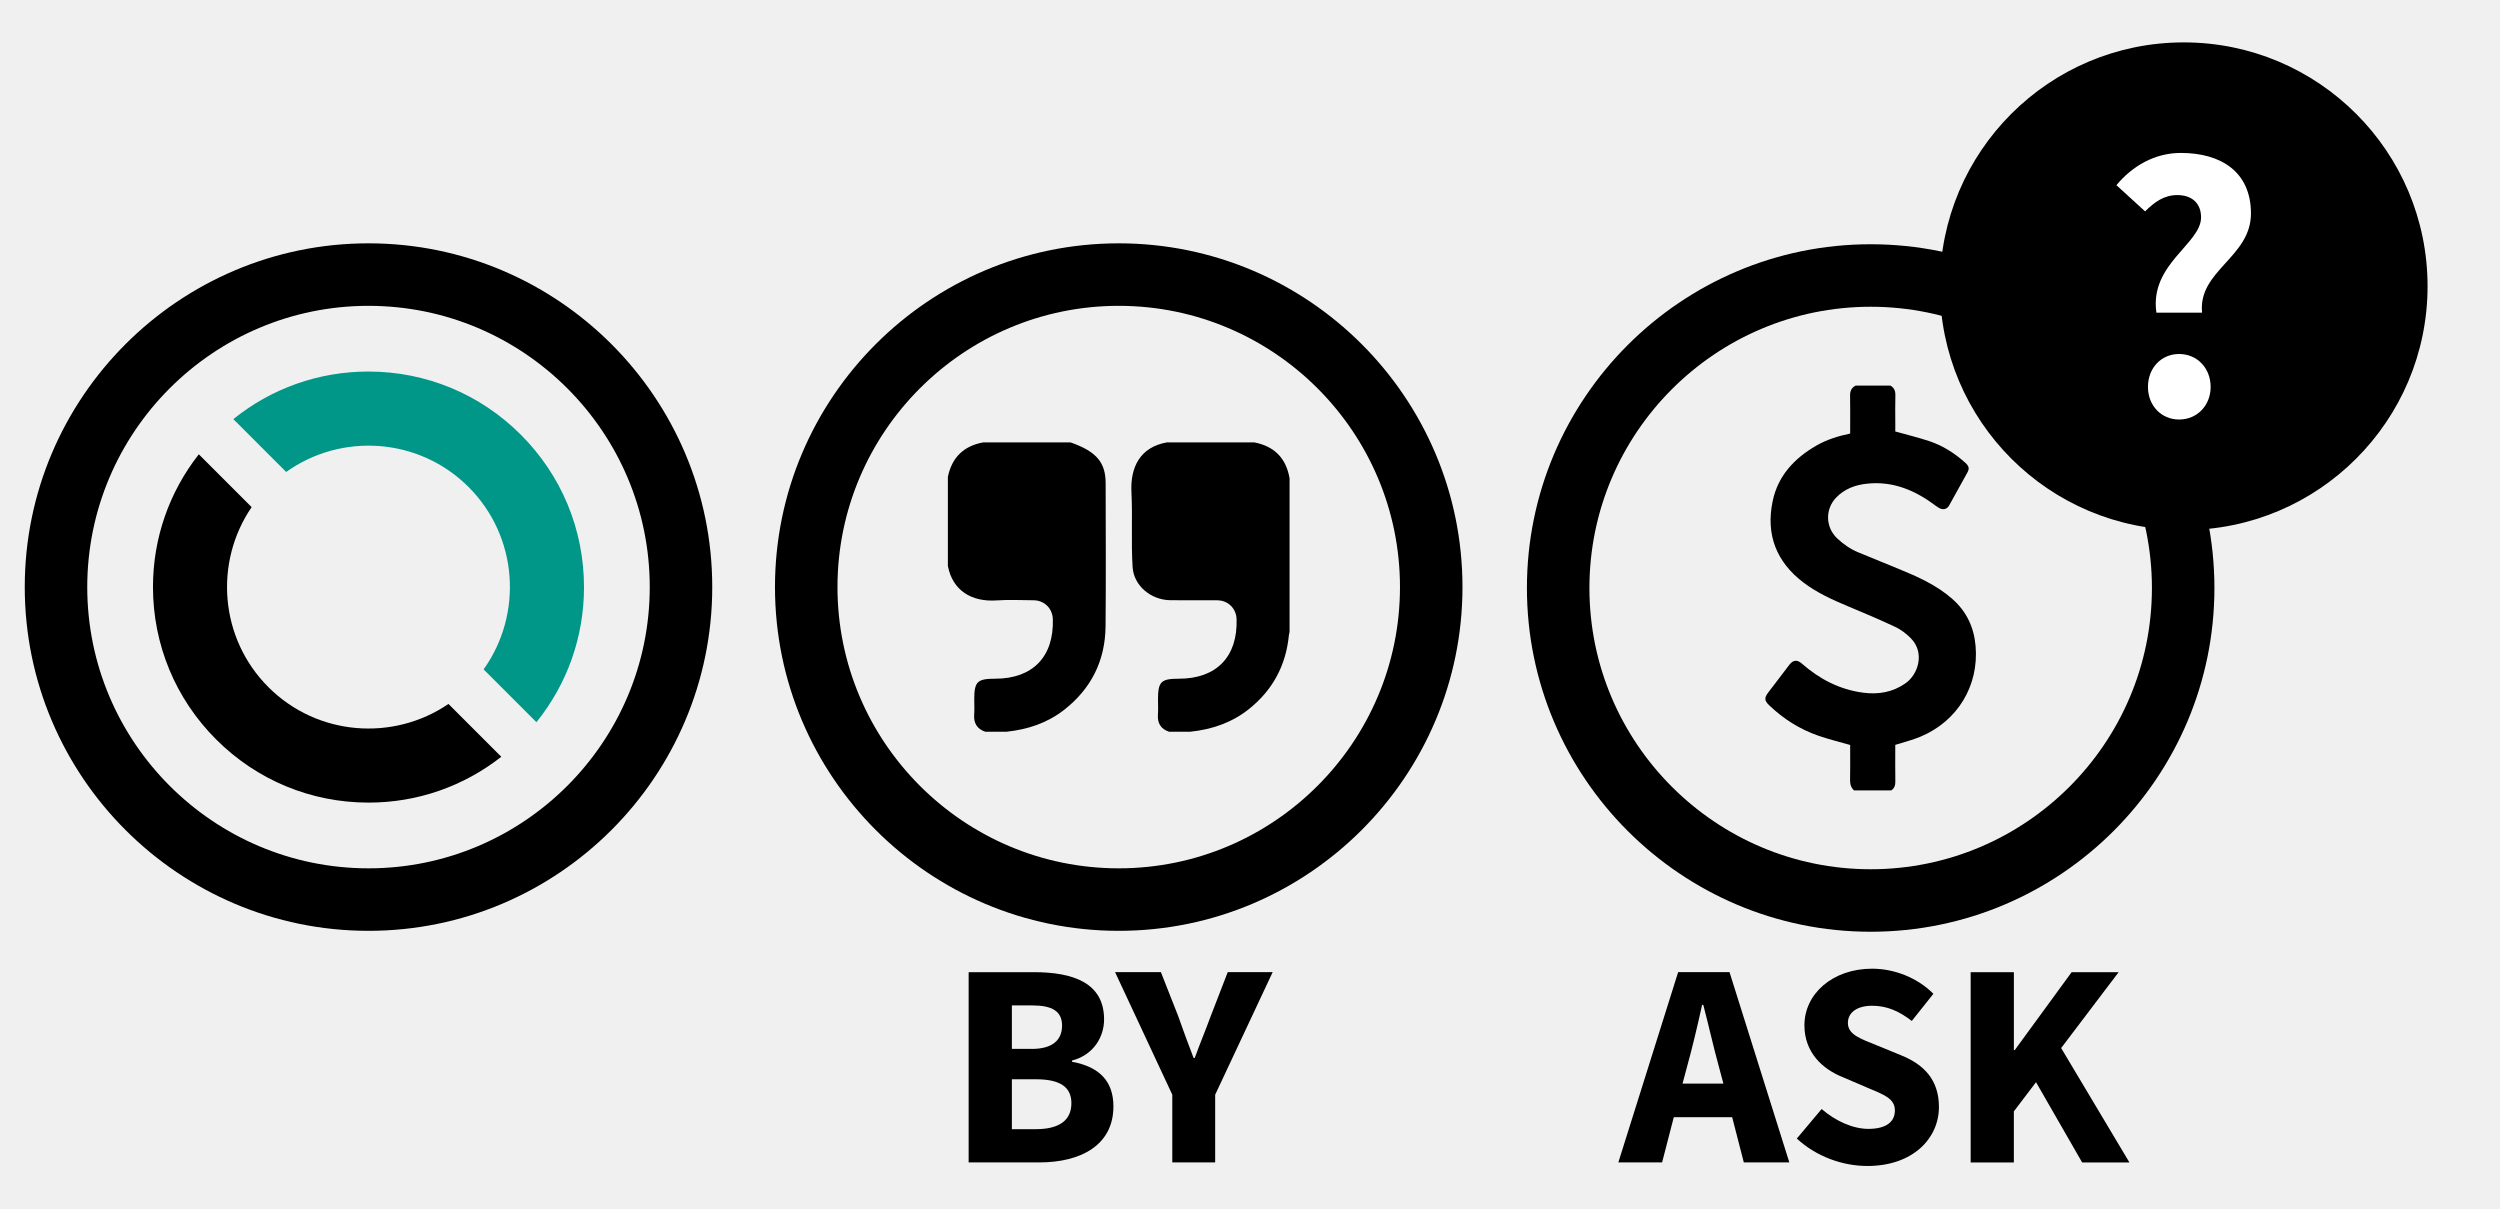
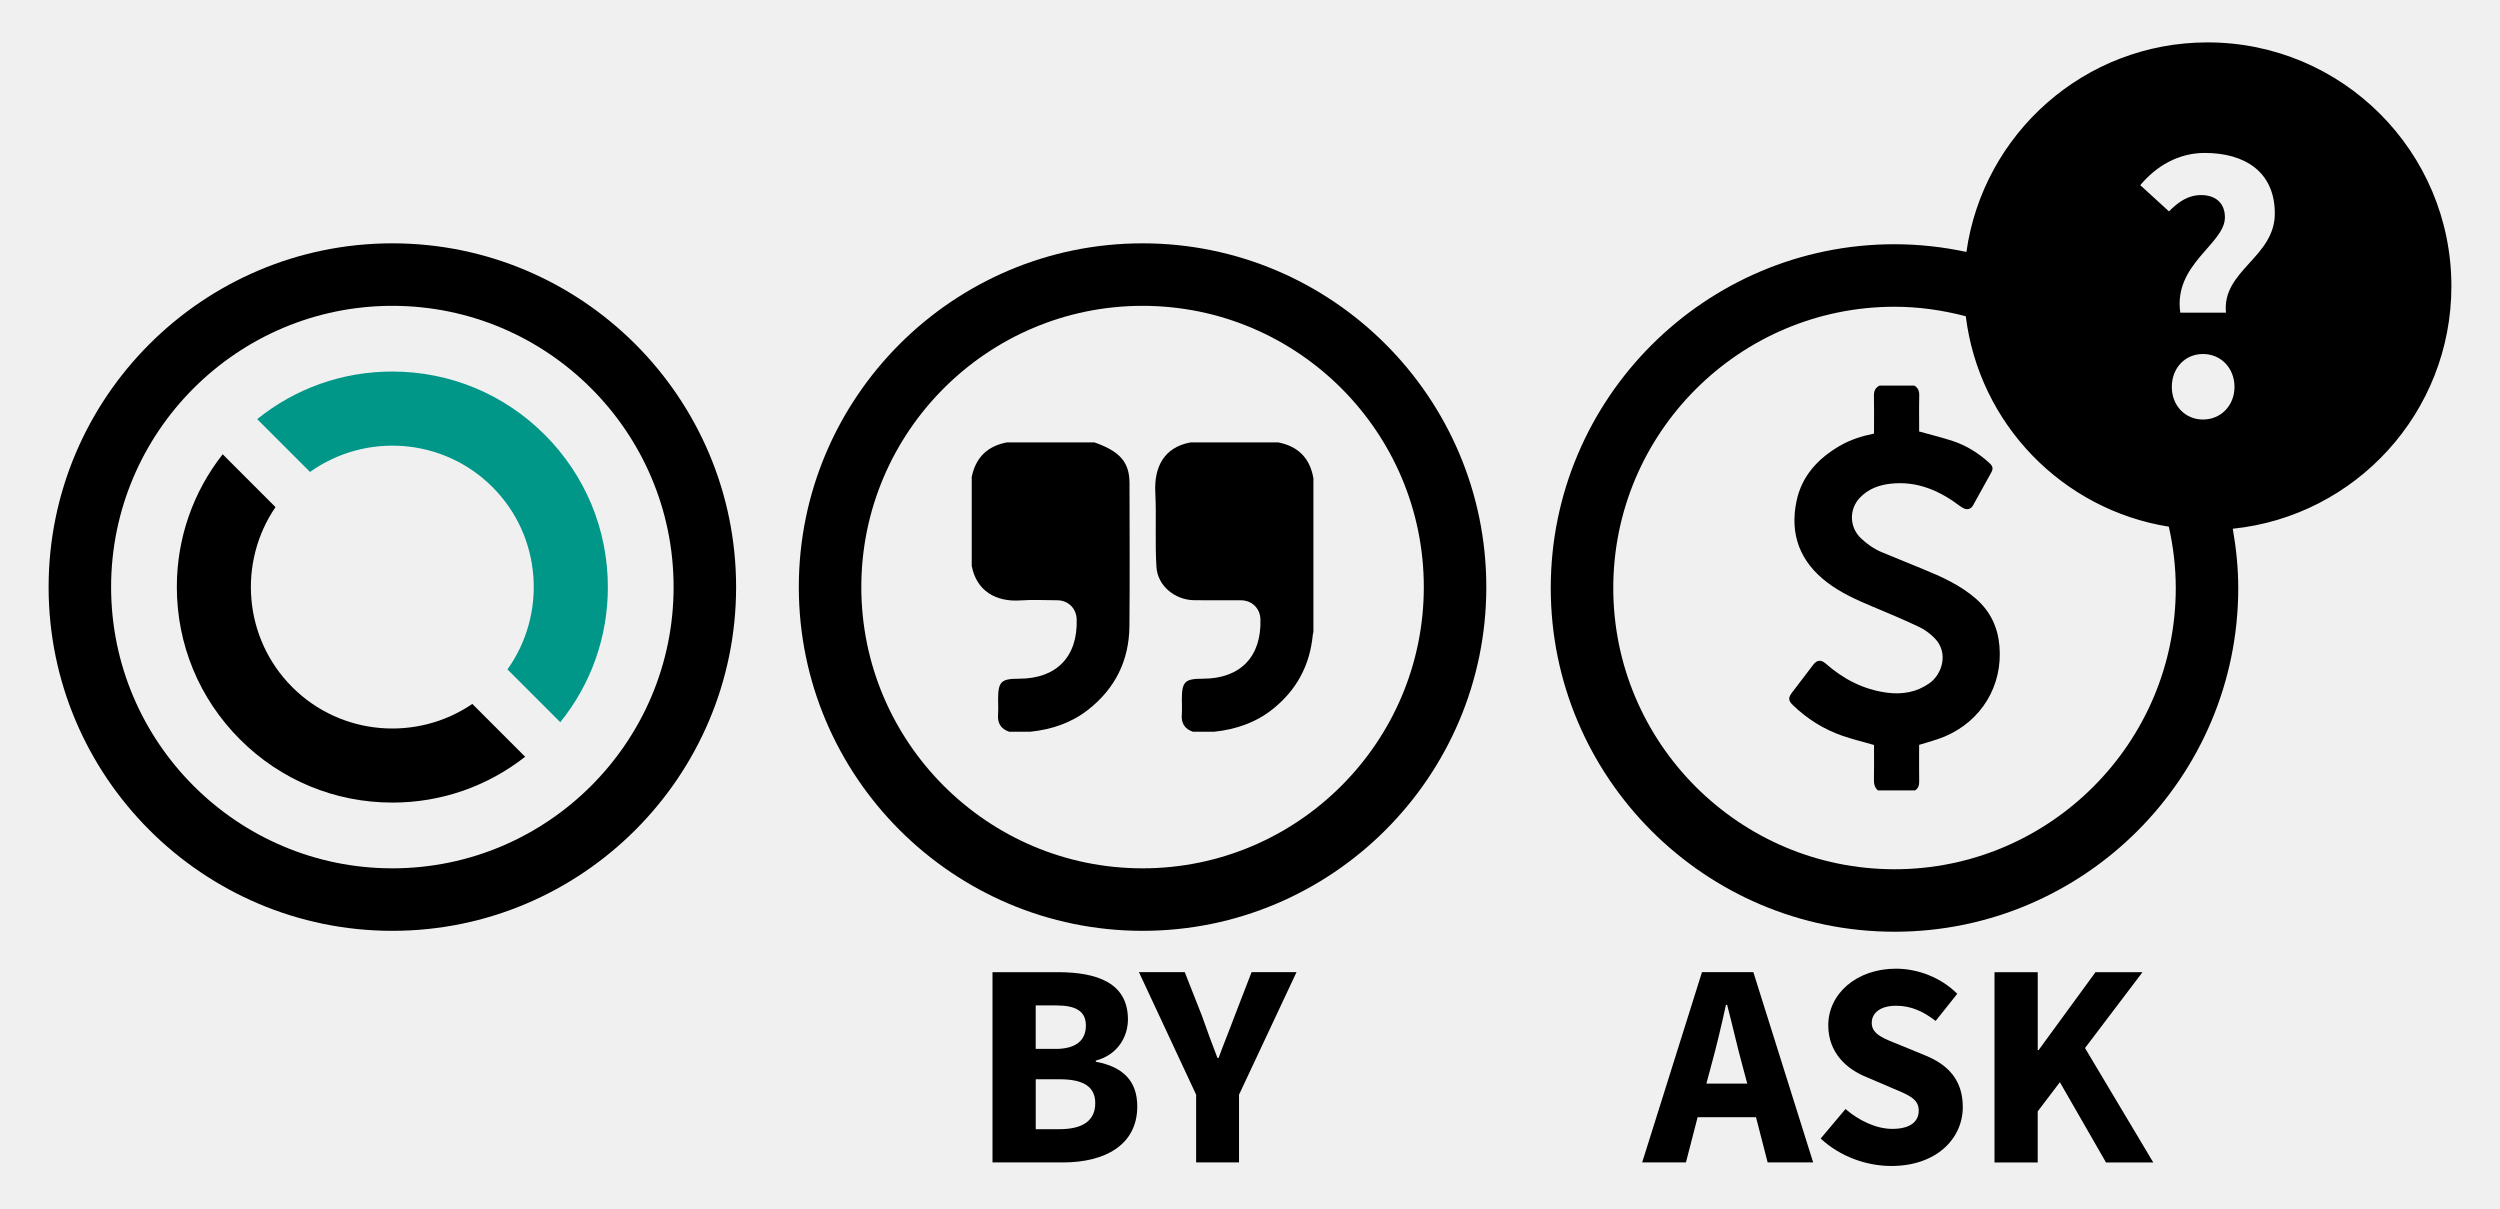
<svg xmlns="http://www.w3.org/2000/svg" version="1.1" id="Layer_1" x="0px" y="0px" viewBox="0 0 120 58" enable-background="new 0 0 120 58" xml:space="preserve">
  <g>
    <g>
      <g>
-         <path fill="#009688" d="M13.736,22.654c2.655-1.895,6.373-1.659,8.755,0.722c2.381,2.381,2.617,6.1,0.722,8.755l2.535,2.535     c1.478-1.832,2.284-4.094,2.284-6.481c0-2.765-1.077-5.364-3.032-7.319c-1.955-1.955-4.554-3.032-7.319-3.032     c-2.387,0-4.648,0.806-6.481,2.284L13.736,22.654z" />
-         <path d="M21.526,33.789c-2.647,1.807-6.294,1.541-8.642-0.805c-2.347-2.347-2.613-5.995-0.805-8.642l-2.536-2.536     c-1.421,1.812-2.2,4.028-2.2,6.368c0,2.765,1.077,5.364,3.032,7.319c1.955,1.955,4.554,3.032,7.319,3.032     c2.339,0,4.555-0.778,6.368-2.2L21.526,33.789z" />
+         <path fill="#009688" d="M14.881,22.654c2.655-1.895,6.373-1.659,8.755,0.722c2.381,2.381,2.617,6.1,0.722,8.755l2.535,2.535     c1.478-1.832,2.284-4.094,2.284-6.481c0-2.765-1.077-5.364-3.032-7.319c-1.955-1.955-4.554-3.032-7.319-3.032     c-2.387,0-4.648,0.806-6.481,2.284L14.881,22.654z" />
+         <path d="M22.671,33.788c-2.647,1.807-6.294,1.541-8.642-0.805c-2.347-2.347-2.613-5.995-0.805-8.642l-2.536-2.536     c-1.421,1.812-2.2,4.028-2.2,6.368c0,2.765,1.077,5.364,3.032,7.319c1.955,1.955,4.554,3.032,7.319,3.032     c2.339,0,4.555-0.778,6.368-2.2L22.671,33.788z" />
      </g>
-       <path d="M17.688,44.68c-9.098,0-16.5-7.402-16.5-16.5s7.402-16.5,16.5-16.5s16.5,7.402,16.5,16.5S26.785,44.68,17.688,44.68z     M17.688,14.68c-7.444,0-13.5,6.056-13.5,13.5s6.056,13.5,13.5,13.5s13.5-6.056,13.5-13.5S25.132,14.68,17.688,14.68z" />
+       <path d="M18.833,44.68c-9.098,0-16.5-7.402-16.5-16.5s7.402-16.5,16.5-16.5s16.5,7.402,16.5,16.5S27.93,44.68,18.833,44.68z     M18.833,14.68c-7.444,0-13.5,6.056-13.5,13.5s6.056,13.5,13.5,13.5s13.5-6.056,13.5-13.5S26.277,14.68,18.833,14.68z" />
+     </g>
+     <g>
+       <path d="M84.288,53.625h-2.802l-0.561,2.171h-2.101l2.871-9.133h2.466l2.871,9.133h-2.185L84.288,53.625z M83.869,52.014    l-0.225-0.84c-0.252-0.911-0.49-1.989-0.742-2.941h-0.056c-0.211,0.966-0.463,2.031-0.715,2.941l-0.225,0.84H83.869z" />
+       <path d="M88.584,53.233c0.645,0.561,1.485,0.953,2.241,0.953c0.854,0,1.274-0.336,1.274-0.882c0-0.575-0.518-0.757-1.316-1.093    l-1.177-0.504c-0.952-0.378-1.849-1.163-1.849-2.493c0-1.513,1.358-2.717,3.25-2.717c1.05,0,2.157,0.42,2.941,1.205l-1.037,1.303    c-0.602-0.462-1.176-0.729-1.904-0.729c-0.701,0-1.163,0.308-1.163,0.826c0,0.561,0.603,0.756,1.4,1.079l1.163,0.477    c1.106,0.448,1.807,1.19,1.807,2.479c0,1.513-1.261,2.83-3.432,2.83c-1.19,0-2.451-0.448-3.39-1.316L88.584,53.233z" />
+       <path d="M95.738,46.664h2.073v3.74h0.042l2.731-3.74h2.256l-2.76,3.642l3.277,5.491h-2.269l-2.214-3.852l-1.064,1.401v2.451    h-2.073V46.664z" />
    </g>
    <g>
      <g>
-         <path d="M83.144,53.625h-2.802l-0.561,2.171h-2.101l2.871-9.133h2.466l2.871,9.133h-2.185L83.144,53.625z M82.724,52.014     l-0.225-0.84c-0.252-0.911-0.49-1.989-0.742-2.941h-0.056c-0.211,0.966-0.463,2.031-0.715,2.941l-0.225,0.84H82.724z" />
-         <path d="M87.439,53.233c0.645,0.561,1.485,0.953,2.241,0.953c0.854,0,1.274-0.336,1.274-0.882c0-0.575-0.518-0.757-1.316-1.093     l-1.177-0.504c-0.952-0.378-1.849-1.163-1.849-2.493c0-1.513,1.358-2.717,3.25-2.717c1.05,0,2.157,0.42,2.941,1.205l-1.037,1.303     c-0.602-0.462-1.176-0.729-1.904-0.729c-0.701,0-1.163,0.308-1.163,0.826c0,0.561,0.603,0.756,1.4,1.079l1.163,0.477     c1.106,0.448,1.807,1.19,1.807,2.479c0,1.513-1.261,2.83-3.432,2.83c-1.19,0-2.451-0.448-3.39-1.316L87.439,53.233z" />
-         <path d="M94.593,46.664h2.073v3.74h0.042l2.731-3.74h2.256l-2.76,3.642l3.277,5.491h-2.269l-2.214-3.852l-1.064,1.401v2.451     h-2.073V46.664z" />
-       </g>
-       <g>
-         <g>
-           <path d="M89.792,44.724c-9.098,0-16.5-7.402-16.5-16.5s7.402-16.5,16.5-16.5s16.5,7.402,16.5,16.5S98.89,44.724,89.792,44.724z       M89.792,14.724c-7.444,0-13.5,6.056-13.5,13.5s6.056,13.5,13.5,13.5s13.5-6.056,13.5-13.5S97.236,14.724,89.792,14.724z" />
-           <g id="QRzYJ5.tif_28_">
-             <g>
-               <path d="M89.071,18.509c0.557,0,1.113,0,1.67,0c0.183,0.106,0.244,0.263,0.237,0.474c-0.013,0.43-0.004,0.86-0.004,1.29        c0,0.162,0,0.325,0,0.438c0.563,0.158,1.096,0.287,1.615,0.458c0.656,0.216,1.233,0.58,1.744,1.043        c0.182,0.164,0.205,0.281,0.102,0.468c-0.288,0.526-0.582,1.05-0.872,1.575c-0.081,0.148-0.209,0.208-0.363,0.176        c-0.093-0.02-0.183-0.078-0.261-0.137c-0.983-0.743-2.055-1.213-3.321-1.078c-0.568,0.06-1.084,0.25-1.488,0.674        c-0.534,0.56-0.504,1.426,0.056,1.953c0.298,0.281,0.629,0.51,1.005,0.667c0.652,0.272,1.308,0.536,1.962,0.804        c0.907,0.372,1.797,0.769,2.55,1.427c0.694,0.607,1.048,1.373,1.125,2.265c0.165,1.917-0.868,3.609-2.643,4.354        c-0.382,0.16-0.789,0.259-1.212,0.394c0,0.036,0,0.104,0,0.172c0,0.531-0.005,1.062,0.003,1.593        c0.003,0.18-0.047,0.321-0.198,0.421c-0.595,0-1.189,0-1.784,0c-0.158-0.141-0.195-0.318-0.19-0.525        c0.012-0.487,0.004-0.974,0.004-1.461c0-0.08,0-0.16,0-0.195c-0.533-0.153-1.036-0.275-1.524-0.444        c-0.896-0.31-1.684-0.809-2.367-1.466c-0.232-0.223-0.232-0.358-0.041-0.61c0.336-0.443,0.673-0.886,1.012-1.328        c0.187-0.243,0.378-0.255,0.606-0.055c0.846,0.743,1.81,1.244,2.936,1.393c0.732,0.096,1.42-0.018,2.04-0.455        c0.599-0.423,0.94-1.455,0.249-2.159c-0.212-0.217-0.47-0.412-0.744-0.541c-0.747-0.353-1.51-0.674-2.273-0.993        c-0.748-0.313-1.485-0.646-2.135-1.139c-1.308-0.992-1.814-2.306-1.479-3.908c0.254-1.217,1.039-2.053,2.089-2.661        c0.502-0.29,1.049-0.462,1.631-0.582c0-0.074,0-0.142,0-0.21c0-0.538,0.008-1.075-0.004-1.613        C88.8,18.764,88.875,18.609,89.071,18.509z" />
-             </g>
-           </g>
-         </g>
-         <circle cx="104.819" cy="13.739" r="11.704" />
-         <g>
-           <path fill="#FFFFFF" d="M105.651,10.435c0-0.697-0.459-1.071-1.139-1.071c-0.629,0-1.088,0.323-1.547,0.782l-1.377-1.258      c0.765-0.918,1.835-1.547,3.093-1.547c1.92,0,3.365,0.901,3.365,2.907c0,2.107-2.549,2.736-2.346,4.759h-2.193      C103.17,12.678,105.651,11.709,105.651,10.435z M104.598,16.992c0.867,0,1.513,0.68,1.513,1.581      c0,0.884-0.646,1.564-1.513,1.564c-0.867,0-1.496-0.68-1.496-1.564C103.102,17.672,103.731,16.992,104.598,16.992z" />
-         </g>
-       </g>
-     </g>
-     <g>
-       <g>
-         <path d="M53.699,44.68c-9.098,0-16.5-7.402-16.5-16.5s7.402-16.5,16.5-16.5s16.5,7.402,16.5,16.5S62.796,44.68,53.699,44.68z      M53.699,14.68c-7.444,0-13.5,6.056-13.5,13.5s6.056,13.5,13.5,13.5s13.5-6.056,13.5-13.5S61.143,14.68,53.699,14.68z" />
+         <path d="M54.843,44.68c-9.098,0-16.5-7.402-16.5-16.5s7.402-16.5,16.5-16.5s16.5,7.402,16.5,16.5S63.941,44.68,54.843,44.68z      M54.843,14.68c-7.444,0-13.5,6.056-13.5,13.5s6.056,13.5,13.5,13.5s13.5-6.056,13.5-13.5S62.288,14.68,54.843,14.68z" />
        <g id="TcAFxh.tif_22_">
          <g>
-             <path d="M45.498,27.163c0-1.424,0-2.848,0-4.273c0.192-0.929,0.755-1.481,1.688-1.654c1.401,0,2.802,0,4.204,0       c1.221,0.428,1.679,0.951,1.681,1.948c0.004,2.291,0.017,4.582-0.004,6.873c-0.015,1.655-0.691,3.008-2.002,4.026       c-0.805,0.625-1.737,0.931-2.741,1.039c-0.345,0-0.689,0-1.034,0c-0.396-0.137-0.562-0.414-0.529-0.831       c0.018-0.234,0.003-0.47,0.003-0.706c0-0.867,0.14-1.007,1.008-1.007c1.798,0,2.821-1.058,2.764-2.858       c-0.017-0.518-0.409-0.904-0.929-0.907c-0.585-0.003-1.173-0.035-1.756,0.006C46.645,28.905,45.724,28.354,45.498,27.163z" />
-             <path d="M61.899,22.959c0,2.458,0,4.916,0,7.374c-0.011,0.055-0.027,0.109-0.033,0.164c-0.142,1.448-0.78,2.63-1.916,3.537       c-0.819,0.654-1.773,0.978-2.806,1.088c-0.345,0-0.689,0-1.034,0c-0.397-0.137-0.562-0.414-0.529-0.831       c0.018-0.234,0.003-0.47,0.003-0.706c0-0.867,0.14-1.007,1.009-1.007c1.798,0,2.821-1.059,2.763-2.858       c-0.017-0.518-0.409-0.903-0.93-0.906c-0.752-0.004-1.504,0.006-2.256-0.004c-0.914-0.012-1.748-0.684-1.805-1.591       c-0.076-1.195,0.004-2.399-0.056-3.595c-0.06-1.198,0.415-2.159,1.697-2.389c1.401,0,2.802,0,4.204,0       C61.17,21.422,61.734,21.995,61.899,22.959z" />
+             <path d="M46.643,27.163c0-1.424,0-2.848,0-4.273c0.192-0.929,0.755-1.481,1.688-1.654c1.401,0,2.802,0,4.204,0       c1.221,0.428,1.679,0.951,1.681,1.948c0.004,2.291,0.017,4.582-0.004,6.873c-0.015,1.655-0.691,3.008-2.002,4.026       c-0.805,0.625-1.737,0.931-2.741,1.039c-0.345,0-0.689,0-1.034,0c-0.396-0.137-0.562-0.414-0.529-0.831       c0.018-0.234,0.003-0.47,0.003-0.706c0-0.867,0.14-1.007,1.008-1.007c1.798,0,2.821-1.058,2.764-2.858       c-0.017-0.518-0.409-0.904-0.929-0.907c-0.585-0.003-1.173-0.035-1.756,0.006C47.79,28.905,46.869,28.354,46.643,27.163z" />
+             <path d="M63.044,22.959c0,2.458,0,4.916,0,7.374c-0.011,0.055-0.027,0.109-0.033,0.164c-0.142,1.448-0.78,2.63-1.916,3.537       c-0.819,0.654-1.773,0.978-2.806,1.088c-0.345,0-0.689,0-1.034,0c-0.397-0.137-0.562-0.414-0.529-0.831       c0.018-0.234,0.003-0.47,0.003-0.706c0-0.867,0.14-1.007,1.009-1.007c1.798,0,2.821-1.059,2.763-2.858       c-0.017-0.518-0.409-0.903-0.93-0.906c-0.752-0.004-1.504,0.006-2.256-0.004c-0.914-0.012-1.748-0.685-1.805-1.591       c-0.076-1.195,0.004-2.399-0.056-3.595c-0.06-1.198,0.415-2.159,1.697-2.389c1.401,0,2.802,0,4.204,0       C62.315,21.422,62.879,21.995,63.044,22.959z" />
          </g>
        </g>
      </g>
      <g>
-         <path d="M46.496,46.664h3.124c1.905,0,3.376,0.518,3.376,2.269c0,0.812-0.477,1.695-1.541,1.975v0.056     c1.303,0.238,1.989,0.924,1.989,2.143c0,1.863-1.569,2.689-3.558,2.689h-3.391V46.664z M49.523,50.348     c1.008,0,1.456-0.435,1.456-1.121c0-0.687-0.476-0.967-1.429-0.967h-0.98v2.087H49.523z M49.718,54.2     c1.121,0,1.709-0.42,1.709-1.247c0-0.798-0.574-1.148-1.709-1.148h-1.148V54.2H49.718z" />
-         <path d="M56.27,52.546l-2.746-5.883h2.199l0.827,2.101c0.238,0.687,0.476,1.317,0.742,2.017h0.056     c0.253-0.7,0.519-1.331,0.771-2.017l0.812-2.101h2.157l-2.76,5.883v3.25H56.27V52.546z" />
+         <path d="M47.641,46.664h3.124c1.905,0,3.376,0.518,3.376,2.269c0,0.812-0.477,1.695-1.541,1.975v0.056     c1.303,0.238,1.989,0.924,1.989,2.143c0,1.863-1.569,2.689-3.558,2.689h-3.391V46.664z M50.667,50.348     c1.008,0,1.456-0.435,1.456-1.121c0-0.687-0.476-0.967-1.429-0.967h-0.98v2.087H50.667z M50.863,54.2     c1.121,0,1.709-0.42,1.709-1.247c0-0.798-0.574-1.148-1.709-1.148h-1.148V54.2H50.863z" />
+         <path d="M57.415,52.546l-2.746-5.883h2.199l0.827,2.101c0.238,0.687,0.476,1.317,0.742,2.017h0.056     c0.253-0.7,0.519-1.331,0.771-2.017l0.812-2.101h2.157l-2.76,5.883v3.25h-2.059V52.546z" />
      </g>
    </g>
+     <path d="M117.667,13.739c0-6.464-5.24-11.704-11.704-11.704c-5.904,0-10.773,4.376-11.575,10.058   c-1.114-0.238-2.268-0.37-3.452-0.37c-9.098,0-16.5,7.402-16.5,16.5s7.402,16.5,16.5,16.5s16.5-7.402,16.5-16.5   c0-0.971-0.101-1.918-0.263-2.844C113.069,24.774,117.667,19.794,117.667,13.739z M90.937,41.724c-7.444,0-13.5-6.056-13.5-13.5   s6.056-13.5,13.5-13.5c1.184,0,2.326,0.169,3.421,0.456c0.636,5.168,4.636,9.283,9.746,10.101c0.212,0.949,0.333,1.931,0.333,2.943   C104.437,35.668,98.381,41.724,90.937,41.724z M105.743,20.137c-0.867,0-1.496-0.68-1.496-1.564c0-0.901,0.629-1.581,1.496-1.581   c0.867,0,1.513,0.68,1.513,1.581C107.255,19.457,106.61,20.137,105.743,20.137z M106.847,15.007h-2.193   c-0.34-2.328,2.142-3.297,2.142-4.572c0-0.697-0.459-1.071-1.139-1.071c-0.629,0-1.088,0.323-1.547,0.782l-1.377-1.258   c0.765-0.918,1.835-1.547,3.093-1.547c1.92,0,3.365,0.901,3.365,2.906C109.193,12.355,106.644,12.984,106.847,15.007z    M90.216,18.509c0.557,0,1.113,0,1.67,0c0.183,0.106,0.244,0.263,0.237,0.474c-0.013,0.43-0.004,0.86-0.004,1.29   c0,0.162,0,0.325,0,0.438c0.563,0.158,1.096,0.287,1.615,0.458c0.656,0.216,1.233,0.58,1.744,1.043   c0.182,0.164,0.205,0.281,0.102,0.468c-0.288,0.526-0.582,1.05-0.872,1.575c-0.081,0.148-0.209,0.208-0.363,0.176   c-0.093-0.02-0.183-0.078-0.261-0.137c-0.983-0.743-2.055-1.213-3.321-1.078c-0.568,0.06-1.084,0.25-1.488,0.674   c-0.534,0.56-0.504,1.426,0.056,1.953c0.298,0.281,0.629,0.51,1.005,0.667c0.652,0.272,1.308,0.536,1.962,0.804   c0.907,0.372,1.797,0.769,2.55,1.427c0.694,0.607,1.048,1.373,1.125,2.265c0.165,1.917-0.868,3.609-2.643,4.354   c-0.382,0.16-0.789,0.259-1.212,0.394c0,0.036,0,0.104,0,0.172c0,0.531-0.005,1.062,0.003,1.593   c0.003,0.18-0.047,0.321-0.198,0.421c-0.595,0-1.189,0-1.784,0c-0.158-0.141-0.195-0.318-0.19-0.525   c0.012-0.487,0.004-0.974,0.004-1.461c0-0.08,0-0.16,0-0.195c-0.533-0.153-1.036-0.275-1.524-0.444   c-0.896-0.31-1.684-0.809-2.367-1.466c-0.232-0.223-0.232-0.358-0.041-0.61c0.336-0.443,0.673-0.886,1.012-1.328   c0.187-0.243,0.378-0.255,0.606-0.055c0.846,0.743,1.81,1.244,2.936,1.393c0.732,0.096,1.42-0.018,2.04-0.455   c0.599-0.423,0.94-1.455,0.249-2.159c-0.212-0.217-0.47-0.412-0.744-0.541c-0.747-0.353-1.51-0.674-2.273-0.993   c-0.748-0.313-1.485-0.646-2.135-1.139c-1.308-0.992-1.814-2.306-1.479-3.908c0.254-1.217,1.039-2.053,2.089-2.661   c0.502-0.29,1.049-0.462,1.631-0.582c0-0.074,0-0.142,0-0.21c0-0.538,0.008-1.075-0.004-1.613   C89.945,18.764,90.02,18.609,90.216,18.509z" />
  </g>
</svg>
